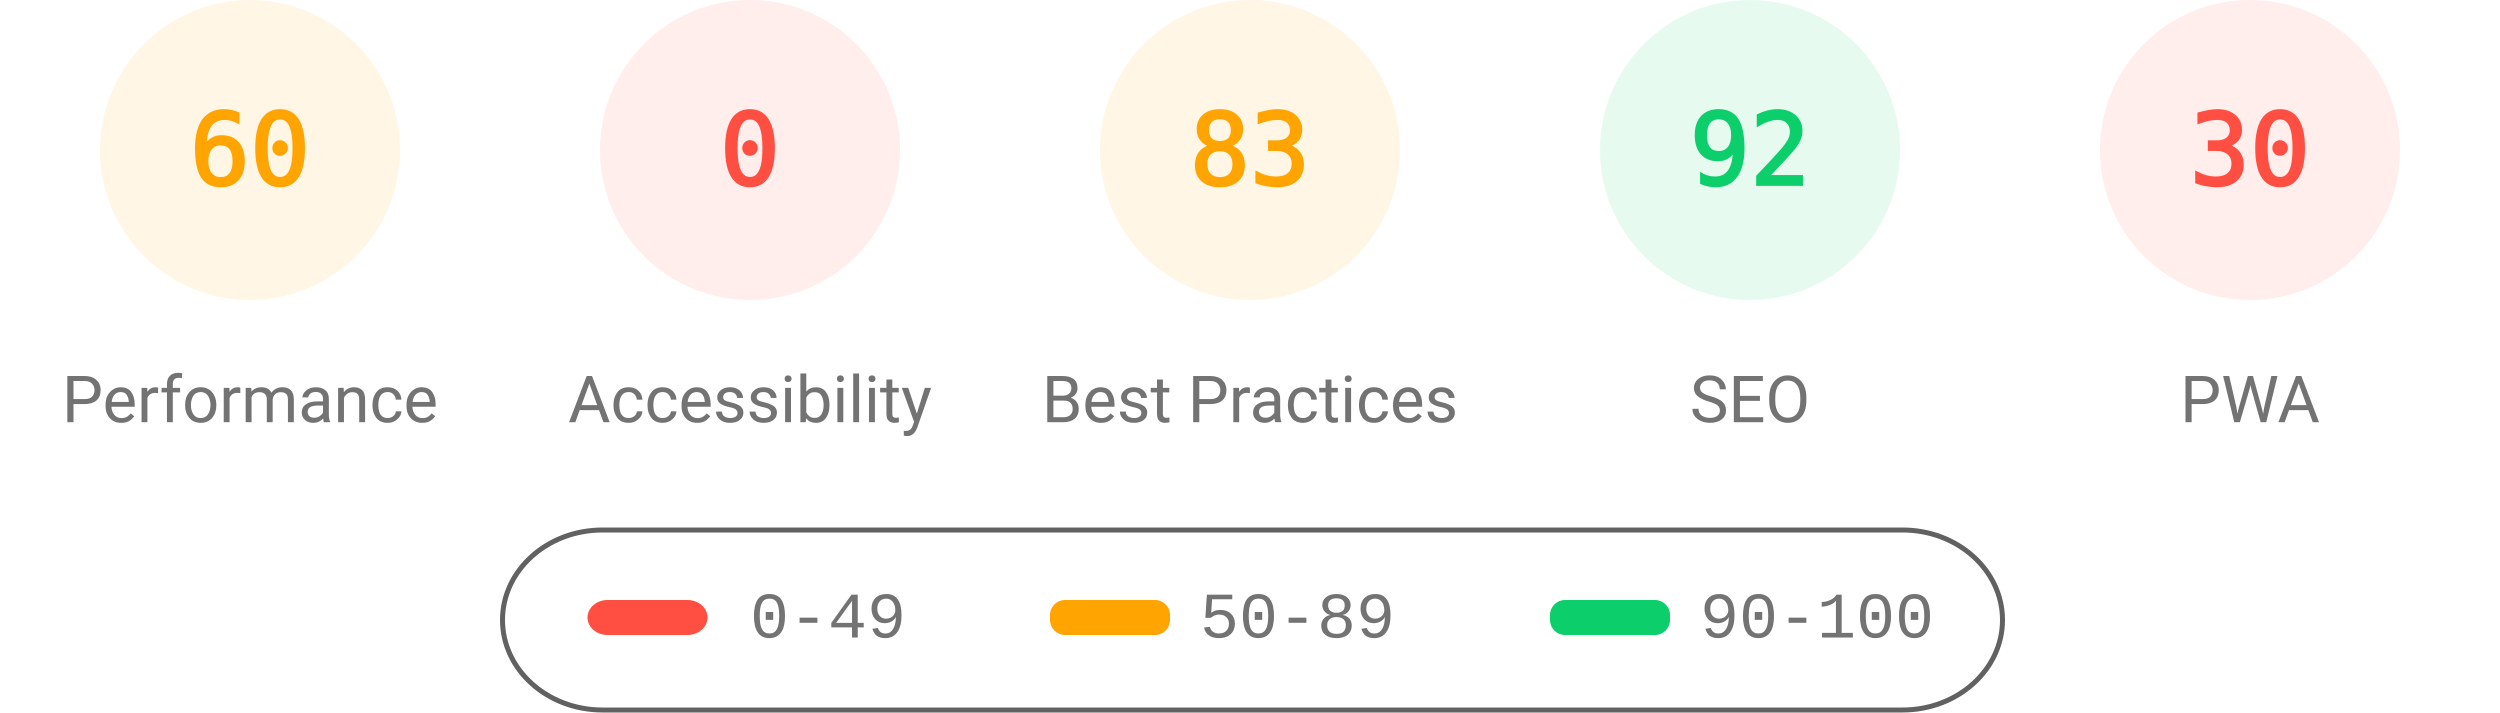
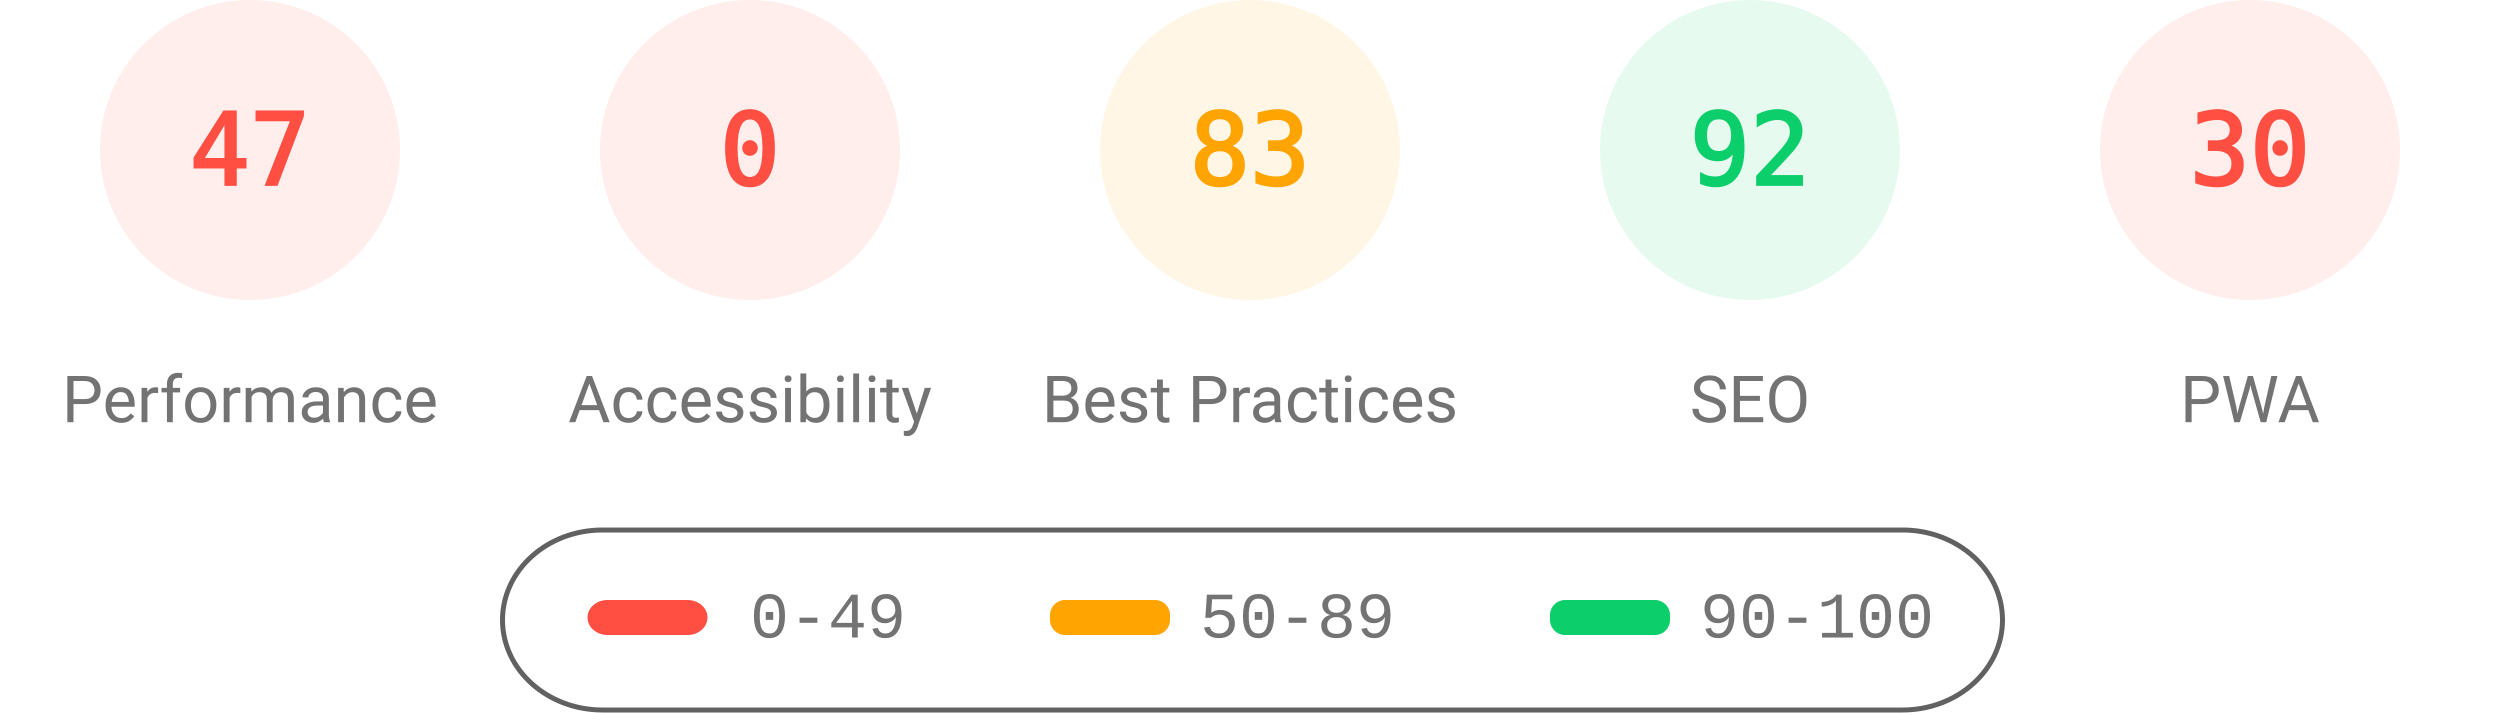
<svg xmlns="http://www.w3.org/2000/svg" fill="none" width="1000" height="285">
  <style>.gauge-base{opacity:.1}.gauge-arc{fill:none;animation-delay:250ms;stroke-linecap:round;transform:rotate(-90deg);transform-origin:100px 60px;animation:load-gauge 1s ease forwards}.guage-text{font-size:40px;font-family:monospace;text-align:center}.guage-red{color:#ff4e42;fill:#ff4e42;stroke:#ff4e42}.guage-orange{color:#ffa400;fill:#ffa400;stroke:#ffa400}.guage-green{color:#0cce6b;fill:#0cce6b;stroke:#0cce6b}.guage-undefined{color:#5c5c5c;fill:#5c5c5c;stroke:#5c5c5c}.guage-title{color:#737373;fill:#737373;stroke:none;font-size:26px;line-height:26px;font-family:Roboto,Halvetica,Arial,sans-serif}@keyframes load-gauge{from{stroke-dasharray:0 352.858}}</style>
-   <svg class="guage-div guage-perf guage-orange" viewBox="0 0 200 200" width="200" height="200">
+   <svg class="guage-div guage-perf guage-red" viewBox="0 0 200 200" width="200" height="200">
    <circle class="gauge-base" r="56" cx="100" cy="60" stroke-width="8" />
-     <circle class="gauge-arc guage-arc-1" r="56" cx="100" cy="60" stroke-width="8" style="stroke-dasharray:211.115,351.858" />
-     <text class="guage-text" x="100" y="60" alignment-baseline="central" dominant-baseline="central" text-anchor="middle">60</text>
+     <circle class="gauge-arc guage-arc-1" r="56" cx="100" cy="60" stroke-width="8" style="stroke-dasharray:165.373,351.858" />
+     <text class="guage-text" x="100" y="60" alignment-baseline="central" dominant-baseline="central" text-anchor="middle">47</text>
    <text class="guage-title" x="100" y="160" alignment-baseline="central" dominant-baseline="central" text-anchor="middle">Performance</text>
  </svg>
  <svg class="guage-div guage-acc guage-red" viewBox="0 0 200 200" width="200" height="200" x="200">
    <circle class="gauge-base" r="56" cx="100" cy="60" stroke-width="8" />
    <circle class="gauge-arc guage-arc-2" r="56" cx="100" cy="60" stroke-width="8" style="stroke-dasharray:0,351.858" />
    <text class="guage-text" x="100" y="60" alignment-baseline="central" dominant-baseline="central" text-anchor="middle">0</text>
    <text class="guage-title" x="100" y="160" alignment-baseline="central" dominant-baseline="central" text-anchor="middle">Accessibility</text>
  </svg>
  <svg class="guage-div guage-best guage-orange" viewBox="0 0 200 200" width="200" height="200" x="400">
    <circle class="gauge-base" r="56" cx="100" cy="60" stroke-width="8" />
    <circle class="gauge-arc guage-arc-3" r="56" cx="100" cy="60" stroke-width="8" style="stroke-dasharray:292.042,351.858" />
    <text class="guage-text" x="100" y="60" alignment-baseline="central" dominant-baseline="central" text-anchor="middle">83</text>
    <text class="guage-title" x="100" y="160" alignment-baseline="central" dominant-baseline="central" text-anchor="middle">Best Practices</text>
  </svg>
  <svg class="guage-div guage-seo guage-green" viewBox="0 0 200 200" width="200" height="200" x="600">
    <circle class="gauge-base" r="56" cx="100" cy="60" stroke-width="8" />
    <circle class="gauge-arc guage-arc-4" r="56" cx="100" cy="60" stroke-width="8" style="stroke-dasharray:323.709,351.858" />
    <text class="guage-text" x="100" y="60" alignment-baseline="central" dominant-baseline="central" text-anchor="middle">92</text>
    <text class="guage-title" x="100" y="160" alignment-baseline="central" dominant-baseline="central" text-anchor="middle">SEO</text>
  </svg>
  <svg class="guage-div guage-pwa guage-red" viewBox="0 0 200 200" width="200" height="200" x="800">
    <circle class="gauge-base" r="56" cx="100" cy="60" stroke-width="8" />
    <circle class="gauge-arc guage-arc-4" r="56" cx="100" cy="60" stroke-width="8" style="stroke-dasharray:105.557,351.858" />
    <text class="guage-text" x="100" y="60" alignment-baseline="central" dominant-baseline="central" text-anchor="middle">30</text>
    <text class="guage-title" x="100" y="160" alignment-baseline="central" dominant-baseline="central" text-anchor="middle">PWA</text>
  </svg>
  <svg width="604" height="76" x="200" y="210">
    <path fill="none" id="canvas_background" d="M-1-1h604v80H-1z" />
    <rect fill-opacity="0" stroke="#616161" stroke-width="2" rx="40" id="svg_2" height="72" width="600" y="2" x="1" fill="#000" />
    <rect stroke="#000" rx="8" id="svg_3" height="14" width="48" y="30" x="35" stroke-opacity="null" stroke-width="0" fill="#ff4e42" />
    <rect stroke="#000" rx="6" id="svg_4" height="14" width="48" y="30" x="220" stroke-opacity="null" stroke-width="0" fill="#ffa400" />
    <rect stroke="#000" rx="6" id="svg_5" height="14" width="48" y="30" x="420" stroke-opacity="null" stroke-width="0" fill="#0cce6b" />
    <text xml:space="preserve" text-anchor="start" font-family="'Courier New', Courier, monospace" font-size="26" id="svg_6" y="45" x="100" stroke-opacity="null" stroke-width="0" stroke="#000" fill="#737373">0-49</text>
    <text xml:space="preserve" text-anchor="start" font-family="'Courier New', Courier, monospace" font-size="26" id="svg_7" y="45" x="280" stroke-opacity="null" stroke-width="0" stroke="#000" fill="#737373">50-89</text>
    <text xml:space="preserve" text-anchor="start" font-family="'Courier New', Courier, monospace" font-size="26" id="svg_8" y="45" x="480" stroke-opacity="null" stroke-width="0" stroke="#000" fill="#737373">90-100</text>
  </svg>
</svg>
